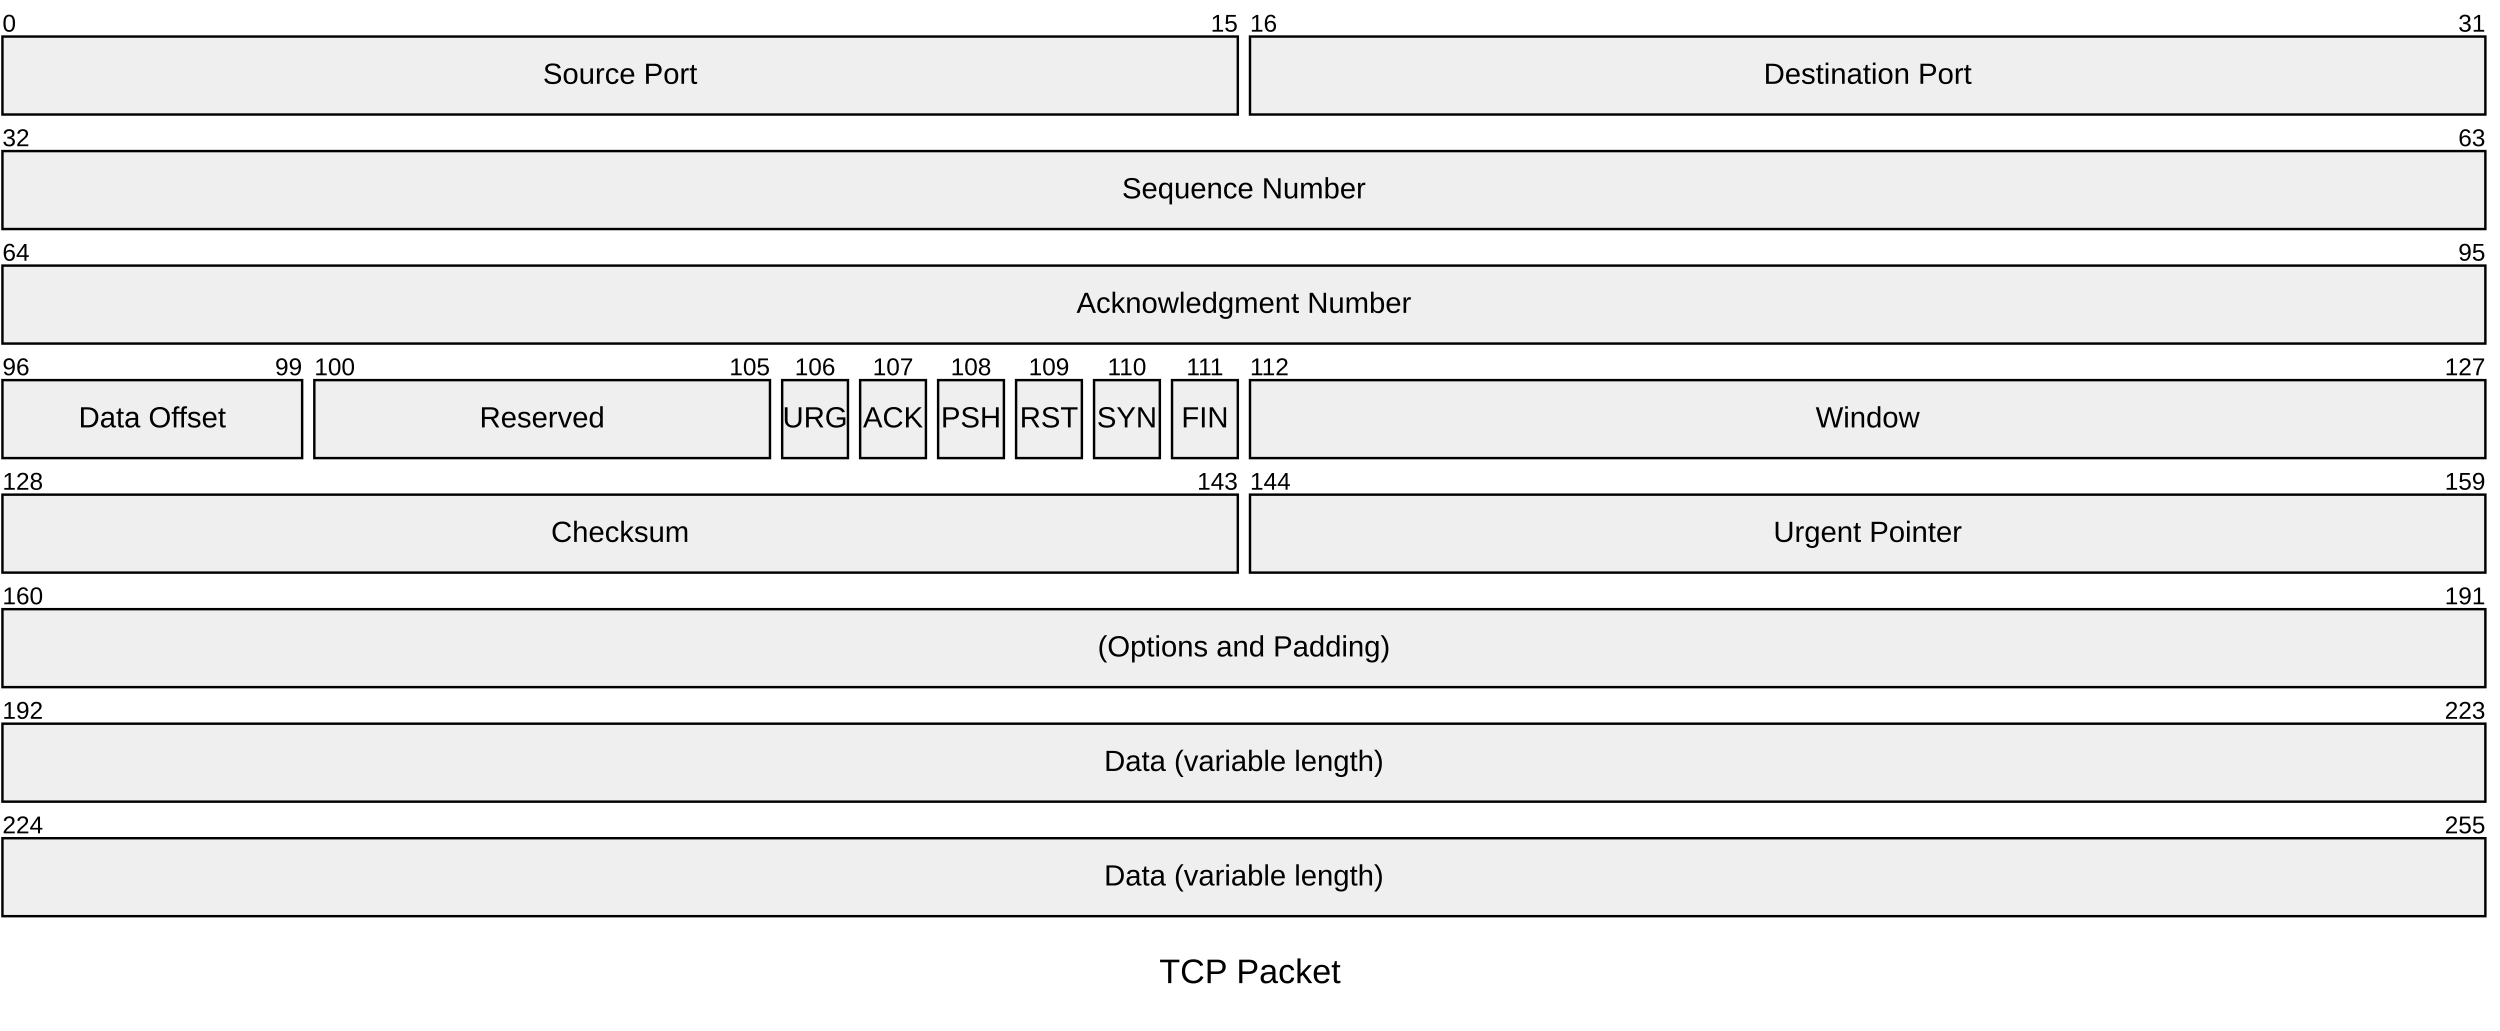
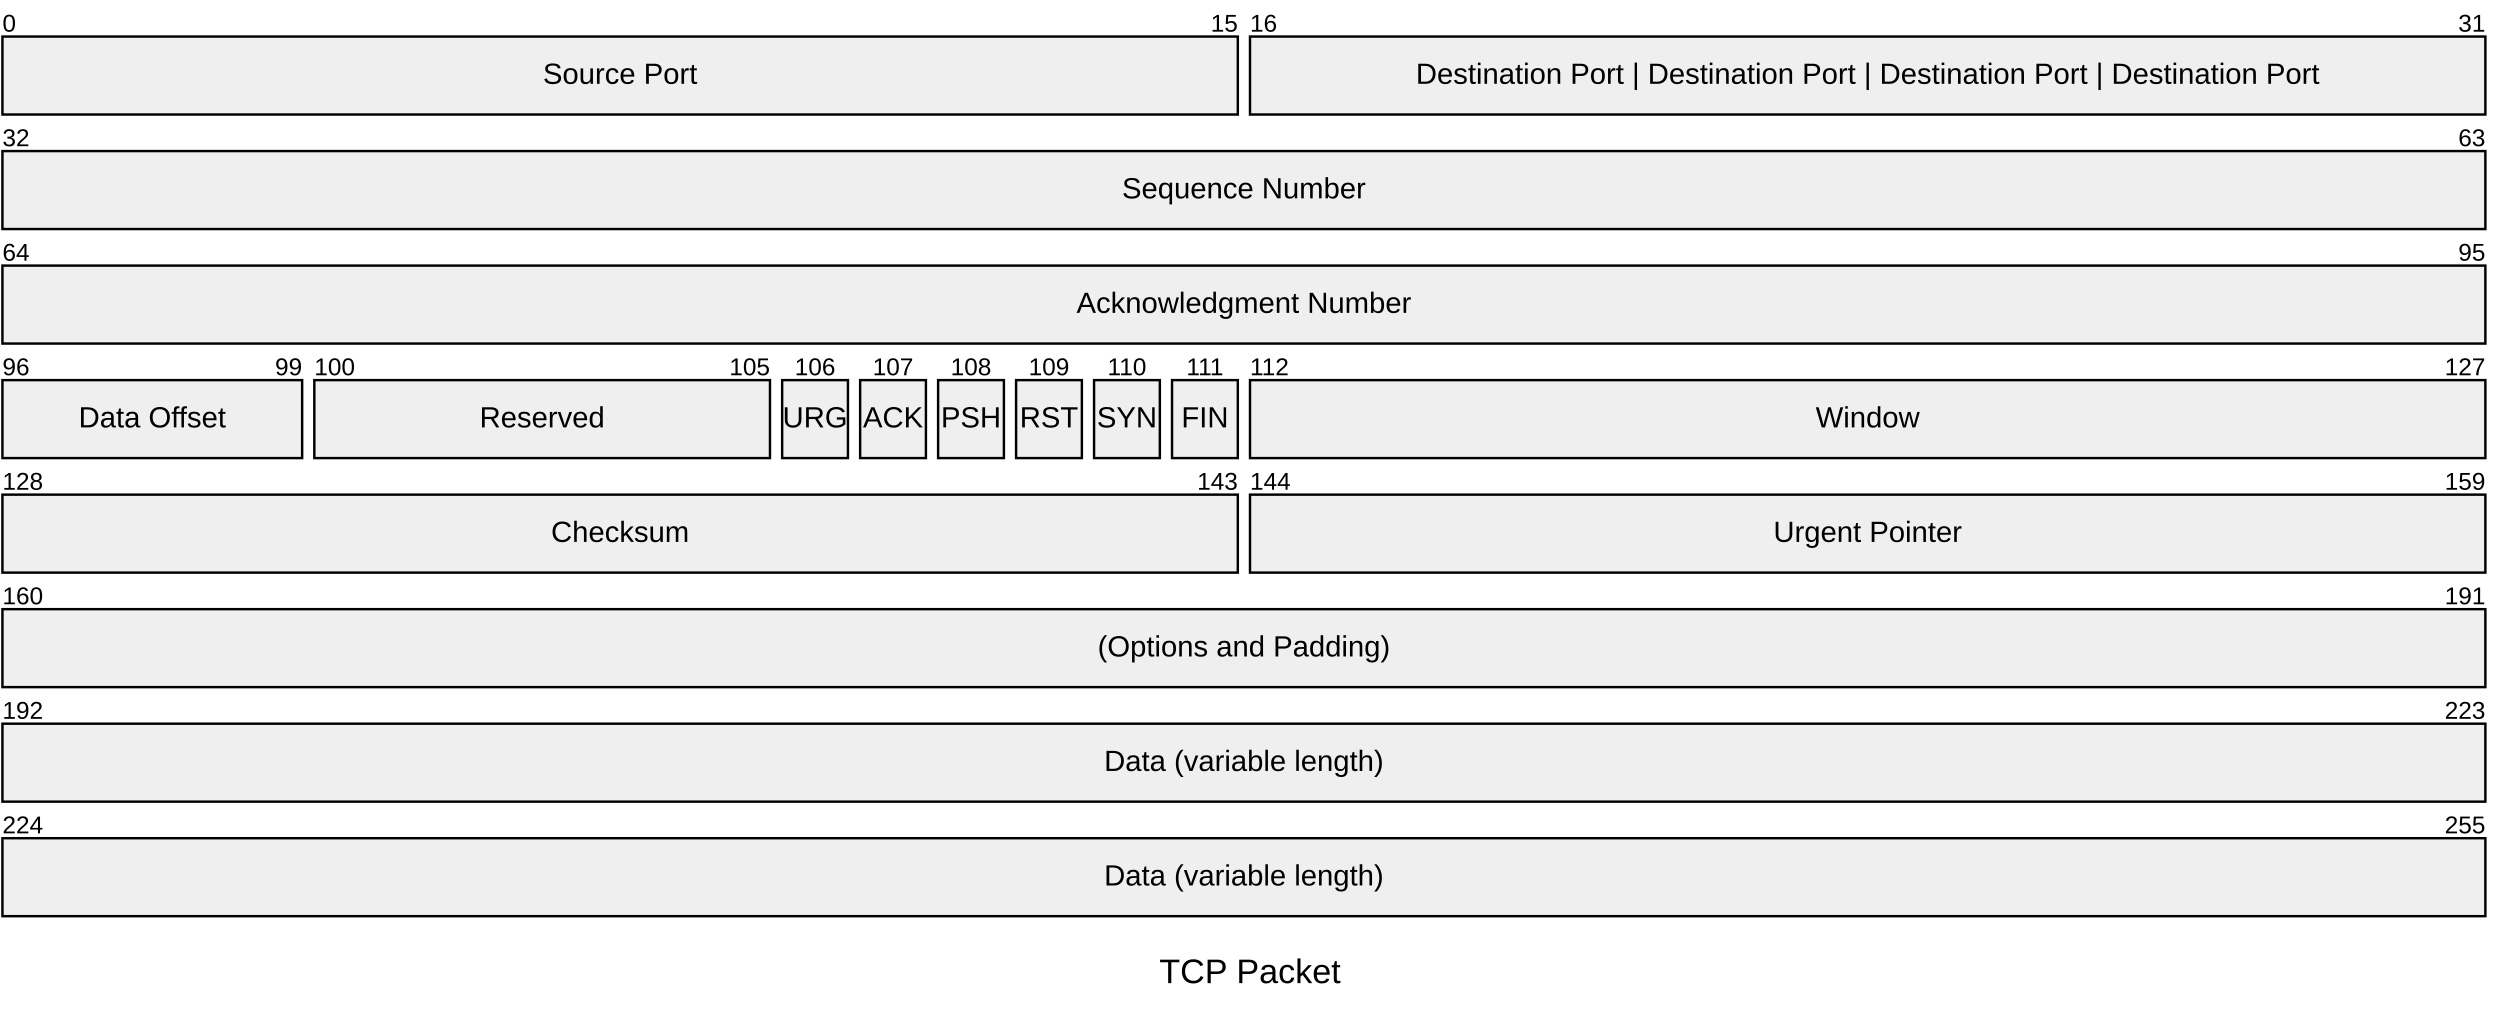
<svg xmlns="http://www.w3.org/2000/svg" id="mermaid-22" width="100%" viewBox="0 0 1026 423" style="max-width: 1026px;" role="graphics-document document" aria-roledescription="packet">
  <style>
#mermaid-22{font-family:"trebuchet ms",verdana,arial,sans-serif;font-size:16px;fill:#333;}
#mermaid-22 .error-icon{fill:#552222;}
#mermaid-22 .error-text{fill:#552222;stroke:#552222;}
#mermaid-22 .edge-thickness-normal{stroke-width:1px;}
#mermaid-22 .edge-thickness-thick{stroke-width:3.5px;}
#mermaid-22 .edge-pattern-solid{stroke-dasharray:0;}
#mermaid-22 .edge-thickness-invisible{stroke-width:0;fill:none;}
#mermaid-22 .edge-pattern-dashed{stroke-dasharray:3;}
#mermaid-22 .edge-pattern-dotted{stroke-dasharray:2;}
#mermaid-22 .marker{fill:#333333;stroke:#333333;}
#mermaid-22 .marker.cross{stroke:#333333;}
#mermaid-22 svg{font-family:"trebuchet ms",verdana,arial,sans-serif;font-size:16px;}
#mermaid-22 p{margin:0;}
#mermaid-22 .packetByte{font-size:10px;}
#mermaid-22 .packetByte.start{fill:black;}
#mermaid-22 .packetByte.end{fill:black;}
#mermaid-22 .packetLabel{fill:black;font-size:12px;}
#mermaid-22 .packetTitle{fill:black;font-size:14px;}
#mermaid-22 .packetBlock{stroke:black;stroke-width:1;fill:#efefef;}
#mermaid-22 :root{--mermaid-font-family:"trebuchet ms",verdana,arial,sans-serif;}
</style>
  <g />
  <g>
    <rect x="1" y="15" width="507" height="32" class="packetBlock" />
    <text x="254.5" y="31" class="packetLabel" dominant-baseline="middle" text-anchor="middle">Source Port</text>
    <text x="1" y="13" class="packetByte start" dominant-baseline="auto" text-anchor="start">0</text>
    <text x="508" y="13" class="packetByte end" dominant-baseline="auto" text-anchor="end">15</text>
    <rect x="513" y="15" width="507" height="32" class="packetBlock" />
-     <text x="766.5" y="31" class="packetLabel" dominant-baseline="middle" text-anchor="middle">Destination Port</text>
+     <text x="766.5" y="31" class="packetLabel" dominant-baseline="middle" text-anchor="middle">Destination Port | Destination Port | Destination Port | Destination Port</text>
    <text x="513" y="13" class="packetByte start" dominant-baseline="auto" text-anchor="start">16</text>
    <text x="1020" y="13" class="packetByte end" dominant-baseline="auto" text-anchor="end">31</text>
  </g>
  <g>
    <rect x="1" y="62" width="1019" height="32" class="packetBlock" />
    <text x="510.5" y="78" class="packetLabel" dominant-baseline="middle" text-anchor="middle">Sequence Number</text>
    <text x="1" y="60" class="packetByte start" dominant-baseline="auto" text-anchor="start">32</text>
    <text x="1020" y="60" class="packetByte end" dominant-baseline="auto" text-anchor="end">63</text>
  </g>
  <g>
    <rect x="1" y="109" width="1019" height="32" class="packetBlock" />
    <text x="510.5" y="125" class="packetLabel" dominant-baseline="middle" text-anchor="middle">Acknowledgment Number</text>
    <text x="1" y="107" class="packetByte start" dominant-baseline="auto" text-anchor="start">64</text>
    <text x="1020" y="107" class="packetByte end" dominant-baseline="auto" text-anchor="end">95</text>
  </g>
  <g>
    <rect x="1" y="156" width="123" height="32" class="packetBlock" />
    <text x="62.5" y="172" class="packetLabel" dominant-baseline="middle" text-anchor="middle">Data Offset</text>
    <text x="1" y="154" class="packetByte start" dominant-baseline="auto" text-anchor="start">96</text>
    <text x="124" y="154" class="packetByte end" dominant-baseline="auto" text-anchor="end">99</text>
    <rect x="129" y="156" width="187" height="32" class="packetBlock" />
    <text x="222.5" y="172" class="packetLabel" dominant-baseline="middle" text-anchor="middle">Reserved</text>
    <text x="129" y="154" class="packetByte start" dominant-baseline="auto" text-anchor="start">100</text>
    <text x="316" y="154" class="packetByte end" dominant-baseline="auto" text-anchor="end">105</text>
    <rect x="321" y="156" width="27" height="32" class="packetBlock" />
    <text x="334.5" y="172" class="packetLabel" dominant-baseline="middle" text-anchor="middle">URG</text>
    <text x="334.5" y="154" class="packetByte start" dominant-baseline="auto" text-anchor="middle">106</text>
    <rect x="353" y="156" width="27" height="32" class="packetBlock" />
    <text x="366.5" y="172" class="packetLabel" dominant-baseline="middle" text-anchor="middle">ACK</text>
    <text x="366.5" y="154" class="packetByte start" dominant-baseline="auto" text-anchor="middle">107</text>
    <rect x="385" y="156" width="27" height="32" class="packetBlock" />
    <text x="398.5" y="172" class="packetLabel" dominant-baseline="middle" text-anchor="middle">PSH</text>
    <text x="398.5" y="154" class="packetByte start" dominant-baseline="auto" text-anchor="middle">108</text>
    <rect x="417" y="156" width="27" height="32" class="packetBlock" />
    <text x="430.5" y="172" class="packetLabel" dominant-baseline="middle" text-anchor="middle">RST</text>
    <text x="430.5" y="154" class="packetByte start" dominant-baseline="auto" text-anchor="middle">109</text>
    <rect x="449" y="156" width="27" height="32" class="packetBlock" />
    <text x="462.5" y="172" class="packetLabel" dominant-baseline="middle" text-anchor="middle">SYN</text>
    <text x="462.5" y="154" class="packetByte start" dominant-baseline="auto" text-anchor="middle">110</text>
    <rect x="481" y="156" width="27" height="32" class="packetBlock" />
    <text x="494.5" y="172" class="packetLabel" dominant-baseline="middle" text-anchor="middle">FIN</text>
    <text x="494.5" y="154" class="packetByte start" dominant-baseline="auto" text-anchor="middle">111</text>
    <rect x="513" y="156" width="507" height="32" class="packetBlock" />
    <text x="766.5" y="172" class="packetLabel" dominant-baseline="middle" text-anchor="middle">Window</text>
    <text x="513" y="154" class="packetByte start" dominant-baseline="auto" text-anchor="start">112</text>
    <text x="1020" y="154" class="packetByte end" dominant-baseline="auto" text-anchor="end">127</text>
  </g>
  <g>
    <rect x="1" y="203" width="507" height="32" class="packetBlock" />
    <text x="254.5" y="219" class="packetLabel" dominant-baseline="middle" text-anchor="middle">Checksum</text>
    <text x="1" y="201" class="packetByte start" dominant-baseline="auto" text-anchor="start">128</text>
    <text x="508" y="201" class="packetByte end" dominant-baseline="auto" text-anchor="end">143</text>
    <rect x="513" y="203" width="507" height="32" class="packetBlock" />
    <text x="766.5" y="219" class="packetLabel" dominant-baseline="middle" text-anchor="middle">Urgent Pointer</text>
    <text x="513" y="201" class="packetByte start" dominant-baseline="auto" text-anchor="start">144</text>
    <text x="1020" y="201" class="packetByte end" dominant-baseline="auto" text-anchor="end">159</text>
  </g>
  <g>
    <rect x="1" y="250" width="1019" height="32" class="packetBlock" />
    <text x="510.5" y="266" class="packetLabel" dominant-baseline="middle" text-anchor="middle">(Options and Padding)</text>
    <text x="1" y="248" class="packetByte start" dominant-baseline="auto" text-anchor="start">160</text>
    <text x="1020" y="248" class="packetByte end" dominant-baseline="auto" text-anchor="end">191</text>
  </g>
  <g>
    <rect x="1" y="297" width="1019" height="32" class="packetBlock" />
    <text x="510.5" y="313" class="packetLabel" dominant-baseline="middle" text-anchor="middle">Data (variable length)</text>
    <text x="1" y="295" class="packetByte start" dominant-baseline="auto" text-anchor="start">192</text>
    <text x="1020" y="295" class="packetByte end" dominant-baseline="auto" text-anchor="end">223</text>
  </g>
  <g>
    <rect x="1" y="344" width="1019" height="32" class="packetBlock" />
    <text x="510.5" y="360" class="packetLabel" dominant-baseline="middle" text-anchor="middle">Data (variable length)</text>
    <text x="1" y="342" class="packetByte start" dominant-baseline="auto" text-anchor="start">224</text>
    <text x="1020" y="342" class="packetByte end" dominant-baseline="auto" text-anchor="end">255</text>
  </g>
  <text x="513" y="399.5" dominant-baseline="middle" text-anchor="middle" class="packetTitle">TCP Packet</text>
</svg>
